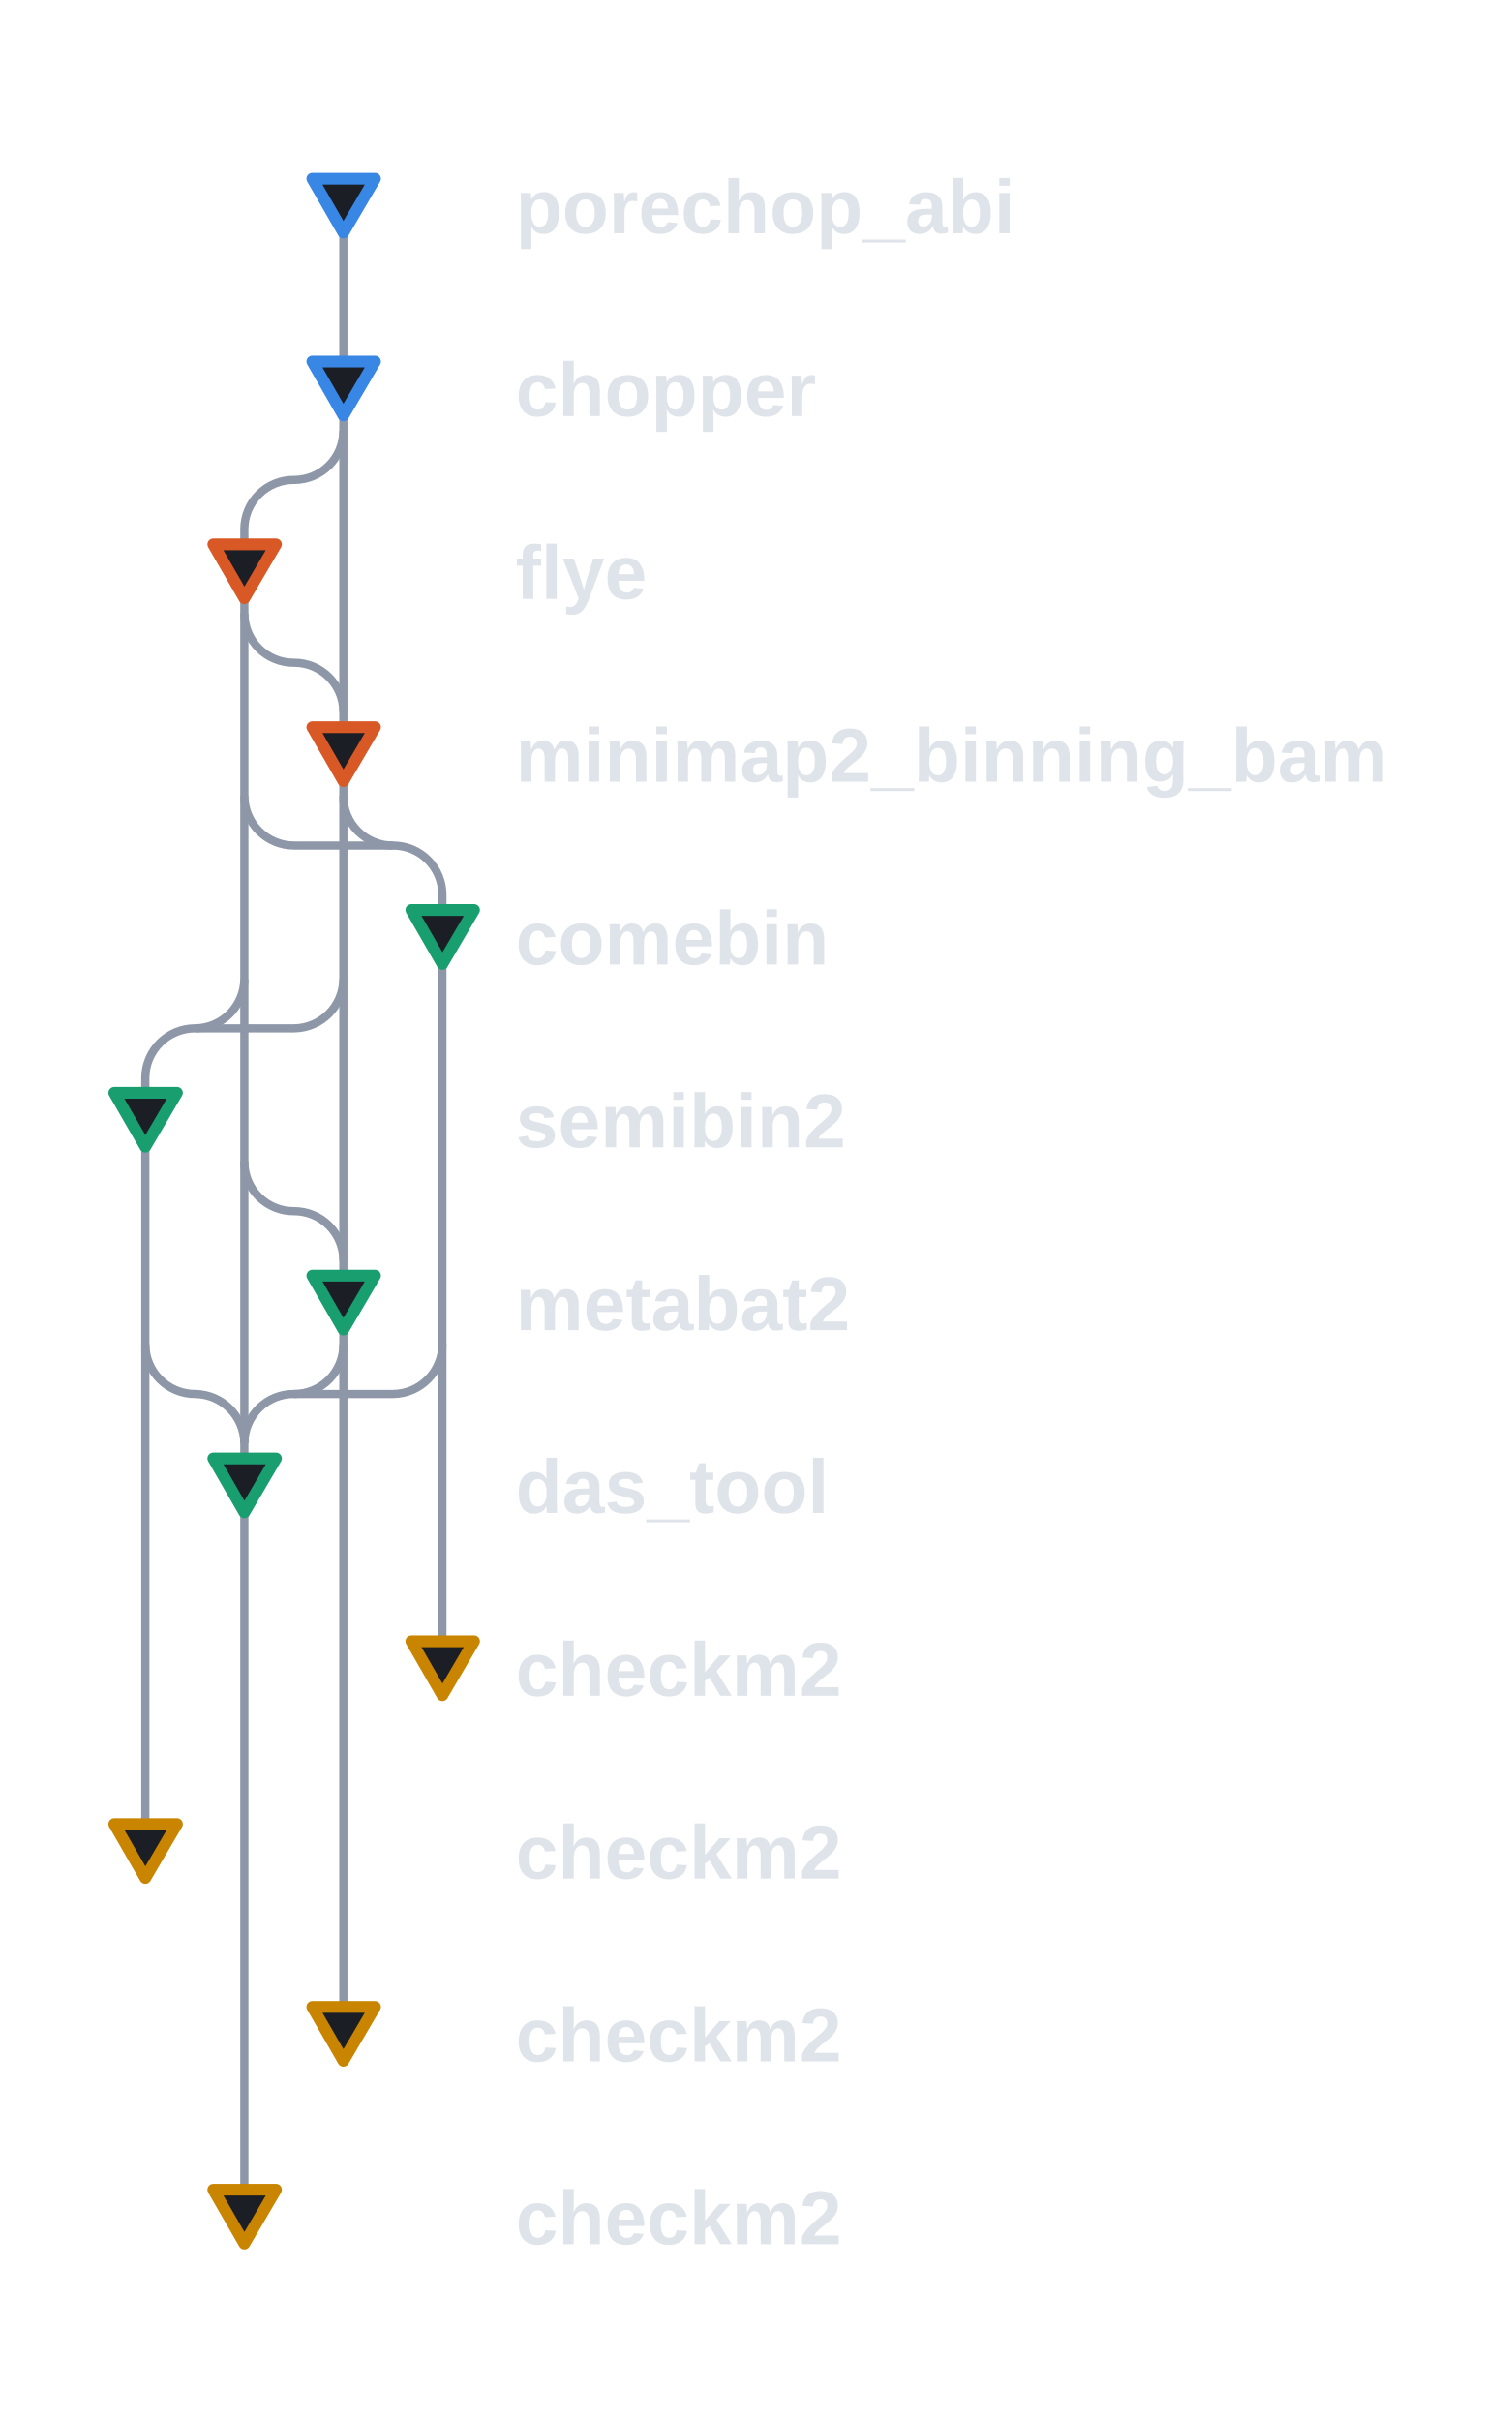
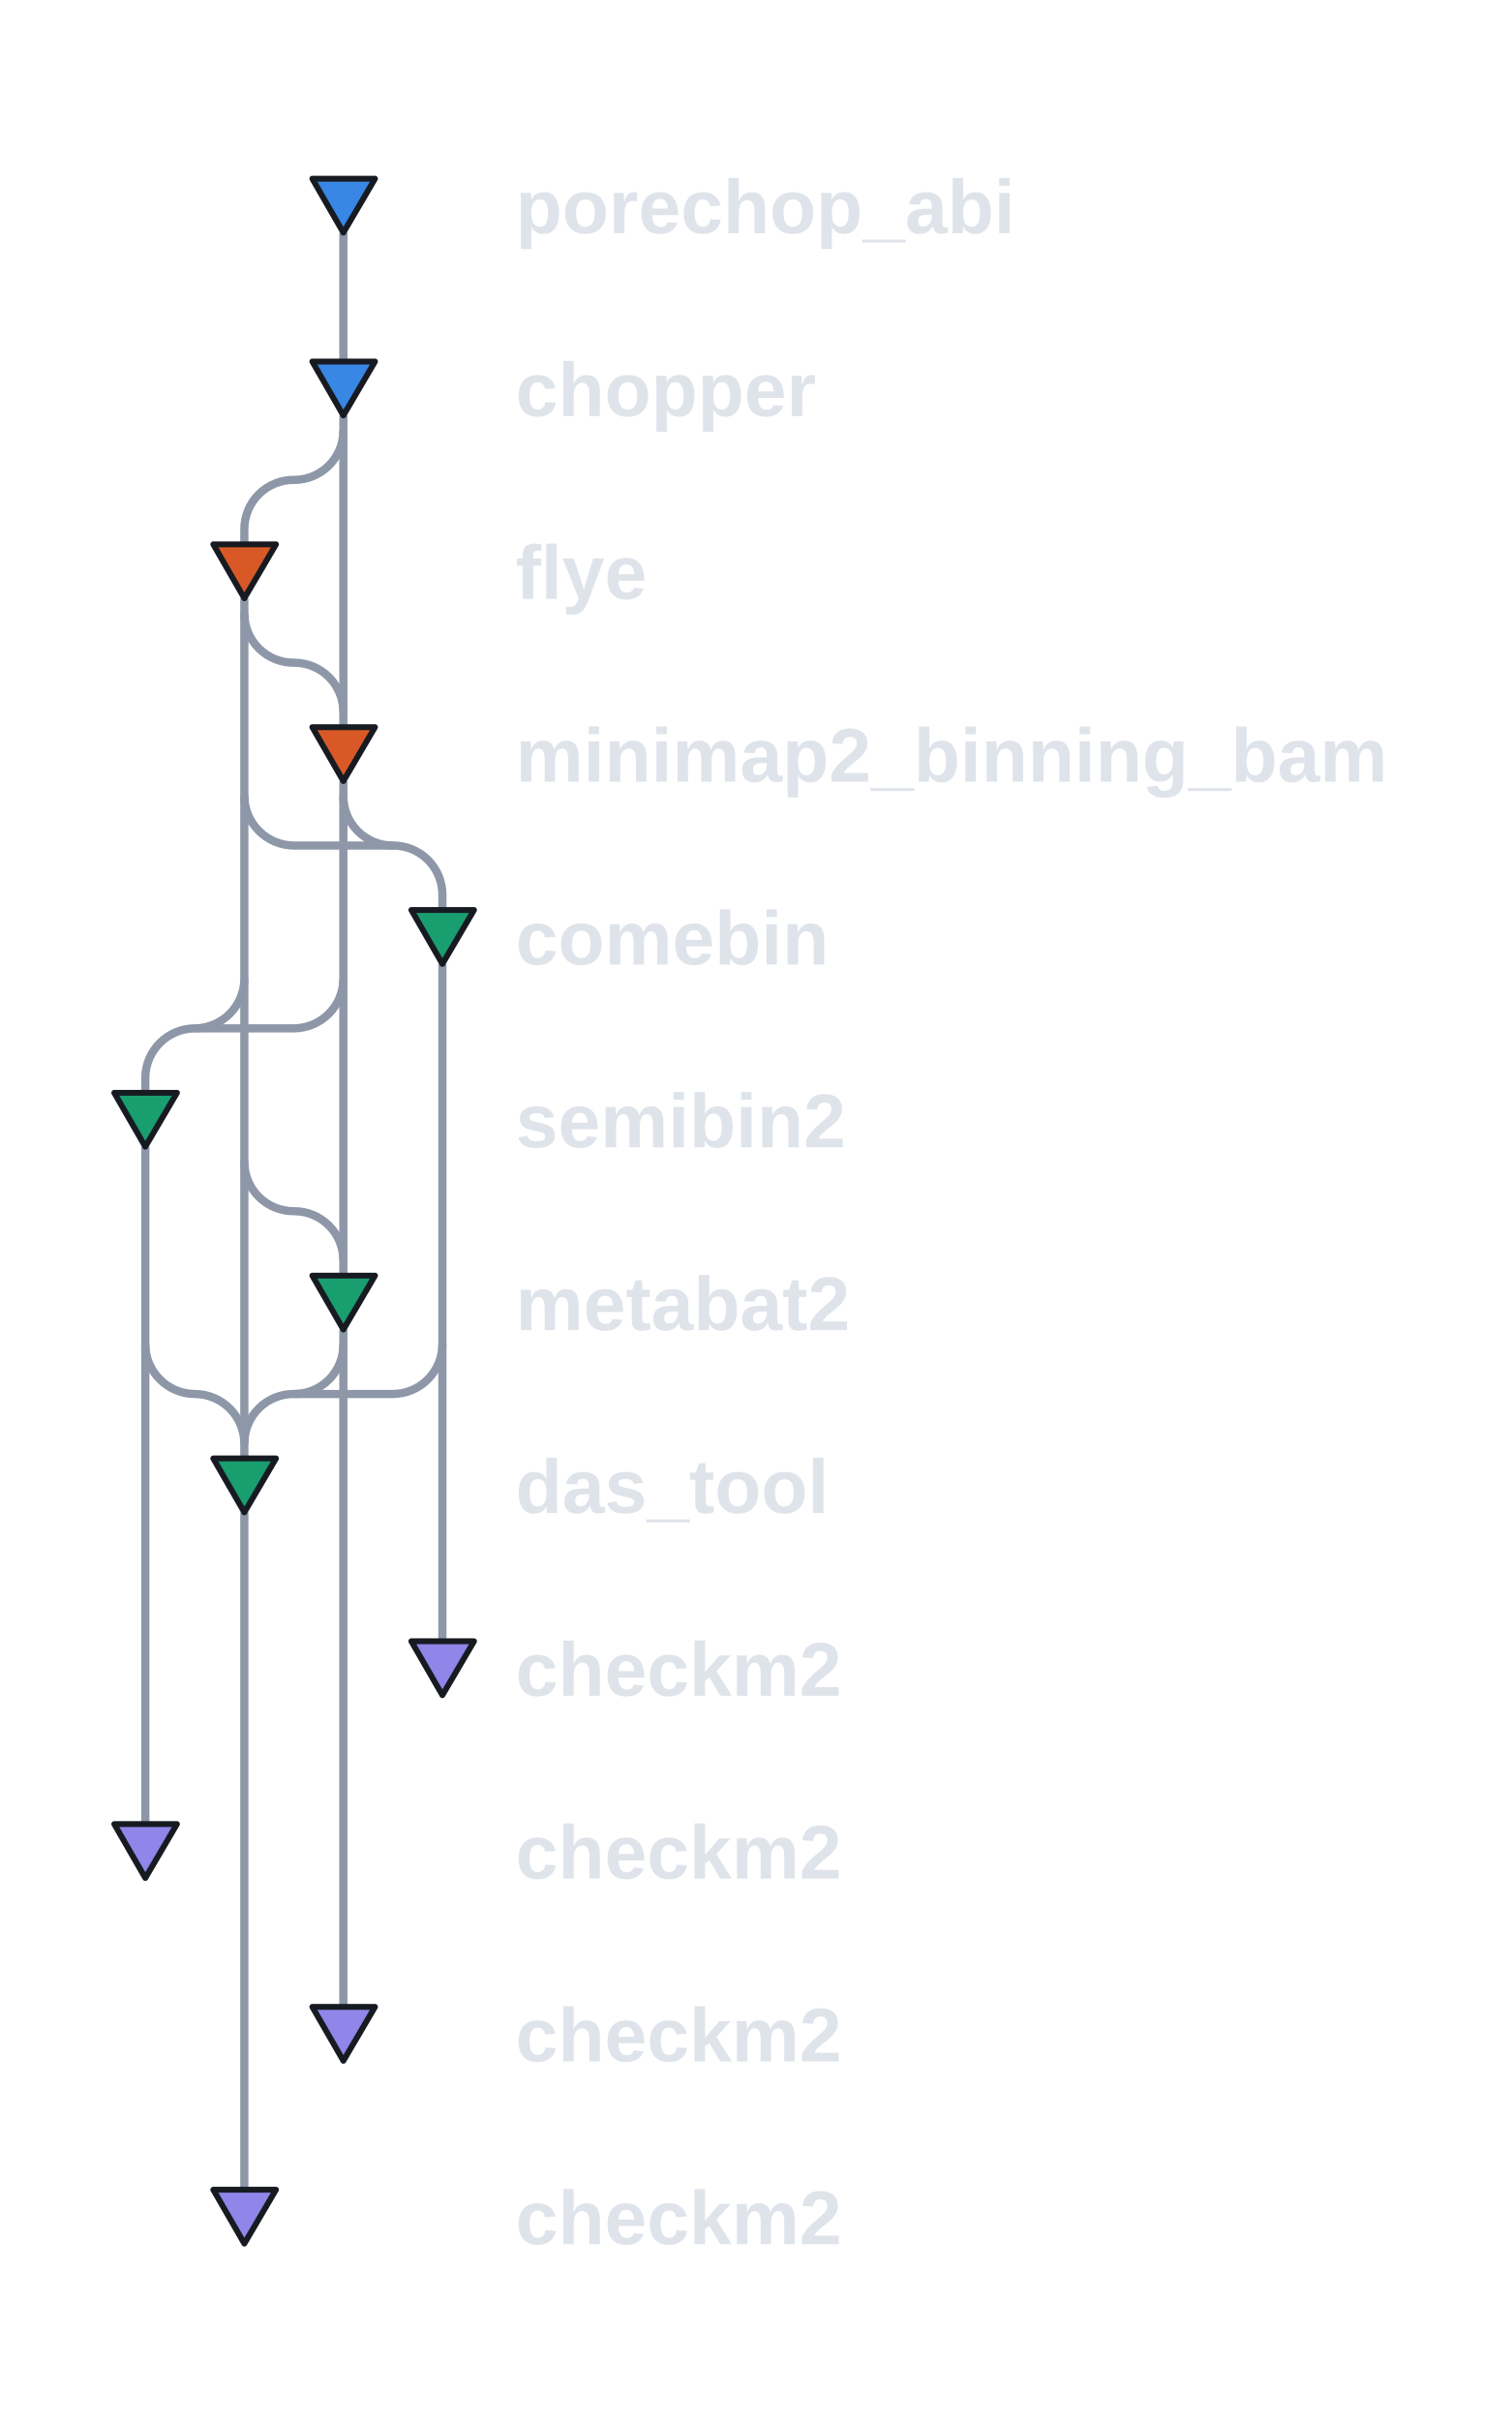
<svg xmlns="http://www.w3.org/2000/svg" width="258" height="413" viewBox="0 0 258 413">
  <g fill="none" stroke="#8D97A8" stroke-width="1.4" stroke-linejoin="round" stroke-linecap="butt">
    <path d="M 58.6,39.7 L 58.6,61.7" />
    <path d="M 58.6,70.9 L 58.6,73.5 L 58.6,121.5 L 58.6,124.1" />
    <path d="M 58.6,133.3 L 58.6,135.8 L 58.6,167.1 L 58.6,215.2 L 58.6,217.7" />
    <path d="M 58.6,226.9 L 58.6,229.4 L 58.6,342.5" />
    <path d="M 41.7,92.9 L 41.7,90.3 A 8.4,8.4 0 0 1 50.2,81.9 A 8.4,8.4 0 0 0 58.6,73.5" />
    <path d="M 41.7,102.1 L 41.7,104.7 L 41.7,135.8 L 41.7,167.1 L 41.7,198.2 L 41.7,246.3 L 41.7,248.9" />
    <path d="M 41.7,258.1 L 41.7,373.7" />
    <path d="M 75.5,155.3 L 75.5,152.8 A 8.4,8.4 0 0 0 67.1,144.3 L 50.2,144.3 A 8.5,8.5 0 0 1 41.7,135.8" />
    <path d="M 75.5,164.5 L 75.5,229.4 L 75.5,280.1" />
    <path d="M 24.8,186.5 L 24.8,183.9 A 8.5,8.5 0 0 1 33.3,175.5 L 50.2,175.5 A 8.5,8.5 0 0 0 58.6,167.1" />
    <path d="M 24.8,195.7 L 24.8,229.4 L 24.8,311.3" />
    <path d="M 41.7,104.7 A 8.4,8.4 0 0 0 50.2,113.1 A 8.4,8.4 0 0 1 58.6,121.5" />
    <path d="M 41.7,167.1 A 8.5,8.5 0 0 1 33.3,175.5" />
    <path d="M 41.7,198.2 A 8.4,8.4 0 0 0 50.2,206.7 A 8.4,8.4 0 0 1 58.6,215.2" />
    <path d="M 58.6,135.8 A 8.4,8.4 0 0 0 67.1,144.3" />
    <path d="M 75.5,229.4 A 8.5,8.5 0 0 1 67.1,237.9 L 50.2,237.9 A 8.4,8.4 0 0 0 41.7,246.3" />
    <path d="M 24.8,229.4 A 8.5,8.5 0 0 0 33.3,237.9 A 8.5,8.5 0 0 1 41.7,246.3" />
    <path d="M 58.6,229.4 A 8.4,8.4 0 0 1 50.2,237.9" />
  </g>
  <g>
-     <polygon points="53.3,30.5 64.0,30.5 58.6,39.7" fill="#1B1E24" stroke="#3987e5" stroke-width="2.0" stroke-linejoin="round" />
+     <polygon points="53.3,30.5 64.0,30.5 58.6,39.7" fill="#3987e5" stroke="#171b21" stroke-width="1.0" stroke-linejoin="round" />
    <text x="88.0" y="39.8" font-family="Arial" font-size="13" fill="#DFE3EA" font-weight="600" text-anchor="start">porechop_abi</text>
  </g>
  <g>
-     <polygon points="53.3,61.7 64.0,61.7 58.6,70.9" fill="#1B1E24" stroke="#3987e5" stroke-width="2.0" stroke-linejoin="round" />
+     <polygon points="53.3,61.7 64.0,61.7 58.6,70.9" fill="#3987e5" stroke="#171b21" stroke-width="1.0" stroke-linejoin="round" />
    <text x="88.0" y="71.0" font-family="Arial" font-size="13" fill="#DFE3EA" font-weight="600" text-anchor="start">chopper</text>
  </g>
  <g>
-     <polygon points="36.4,92.9 47.1,92.9 41.7,102.1" fill="#1B1E24" stroke="#d95926" stroke-width="2.0" stroke-linejoin="round" />
+     <polygon points="36.4,92.9 47.1,92.9 41.7,102.1" fill="#d95926" stroke="#171b21" stroke-width="1.0" stroke-linejoin="round" />
    <text x="88.0" y="102.2" font-family="Arial" font-size="13" fill="#DFE3EA" font-weight="600" text-anchor="start">flye</text>
  </g>
  <g>
-     <polygon points="53.3,124.1 64.0,124.1 58.6,133.3" fill="#1B1E24" stroke="#d95926" stroke-width="2.0" stroke-linejoin="round" />
+     <polygon points="53.3,124.1 64.0,124.1 58.6,133.3" fill="#d95926" stroke="#171b21" stroke-width="1.0" stroke-linejoin="round" />
    <text x="88.0" y="133.4" font-family="Arial" font-size="13" fill="#DFE3EA" font-weight="600" text-anchor="start">minimap2_binning_bam</text>
  </g>
  <g>
-     <polygon points="70.2,155.3 80.9,155.3 75.5,164.5" fill="#1B1E24" stroke="#199e70" stroke-width="2.0" stroke-linejoin="round" />
+     <polygon points="70.2,155.3 80.9,155.3 75.5,164.5" fill="#199e70" stroke="#171b21" stroke-width="1.0" stroke-linejoin="round" />
    <text x="88.0" y="164.6" font-family="Arial" font-size="13" fill="#DFE3EA" font-weight="600" text-anchor="start">comebin</text>
  </g>
  <g>
-     <polygon points="19.5,186.5 30.2,186.5 24.8,195.7" fill="#1B1E24" stroke="#199e70" stroke-width="2.0" stroke-linejoin="round" />
+     <polygon points="19.5,186.5 30.2,186.5 24.8,195.7" fill="#199e70" stroke="#171b21" stroke-width="1.0" stroke-linejoin="round" />
    <text x="88.0" y="195.8" font-family="Arial" font-size="13" fill="#DFE3EA" font-weight="600" text-anchor="start">semibin2</text>
  </g>
  <g>
-     <polygon points="53.3,217.7 64.0,217.7 58.6,226.9" fill="#1B1E24" stroke="#199e70" stroke-width="2.0" stroke-linejoin="round" />
+     <polygon points="53.3,217.7 64.0,217.7 58.6,226.9" fill="#199e70" stroke="#171b21" stroke-width="1.0" stroke-linejoin="round" />
    <text x="88.0" y="227.0" font-family="Arial" font-size="13" fill="#DFE3EA" font-weight="600" text-anchor="start">metabat2</text>
  </g>
  <g>
-     <polygon points="36.4,248.9 47.1,248.9 41.7,258.1" fill="#1B1E24" stroke="#199e70" stroke-width="2.0" stroke-linejoin="round" />
+     <polygon points="36.4,248.9 47.1,248.9 41.7,258.1" fill="#199e70" stroke="#171b21" stroke-width="1.0" stroke-linejoin="round" />
    <text x="88.0" y="258.2" font-family="Arial" font-size="13" fill="#DFE3EA" font-weight="600" text-anchor="start">das_tool</text>
  </g>
  <g>
-     <polygon points="70.2,280.1 80.9,280.1 75.5,289.3" fill="#1B1E24" stroke="#c98500" stroke-width="2.0" stroke-linejoin="round" />
+     <polygon points="70.2,280.1 80.9,280.1 75.5,289.3" fill="#9085e9" stroke="#171b21" stroke-width="1.0" stroke-linejoin="round" />
    <text x="88.0" y="289.4" font-family="Arial" font-size="13" fill="#DFE3EA" font-weight="600" text-anchor="start">checkm2</text>
  </g>
  <g>
-     <polygon points="19.5,311.3 30.2,311.3 24.8,320.5" fill="#1B1E24" stroke="#c98500" stroke-width="2.0" stroke-linejoin="round" />
+     <polygon points="19.5,311.3 30.2,311.3 24.8,320.5" fill="#9085e9" stroke="#171b21" stroke-width="1.0" stroke-linejoin="round" />
    <text x="88.0" y="320.6" font-family="Arial" font-size="13" fill="#DFE3EA" font-weight="600" text-anchor="start">checkm2</text>
  </g>
  <g>
-     <polygon points="53.3,342.5 64.0,342.5 58.6,351.7" fill="#1B1E24" stroke="#c98500" stroke-width="2.0" stroke-linejoin="round" />
+     <polygon points="53.3,342.5 64.0,342.5 58.6,351.7" fill="#9085e9" stroke="#171b21" stroke-width="1.0" stroke-linejoin="round" />
    <text x="88.0" y="351.8" font-family="Arial" font-size="13" fill="#DFE3EA" font-weight="600" text-anchor="start">checkm2</text>
  </g>
  <g>
-     <polygon points="36.4,373.7 47.1,373.7 41.7,382.9" fill="#1B1E24" stroke="#c98500" stroke-width="2.0" stroke-linejoin="round" />
+     <polygon points="36.4,373.7 47.1,373.7 41.7,382.9" fill="#9085e9" stroke="#171b21" stroke-width="1.0" stroke-linejoin="round" />
    <text x="88.0" y="383.0" font-family="Arial" font-size="13" fill="#DFE3EA" font-weight="600" text-anchor="start">checkm2</text>
  </g>
</svg>
